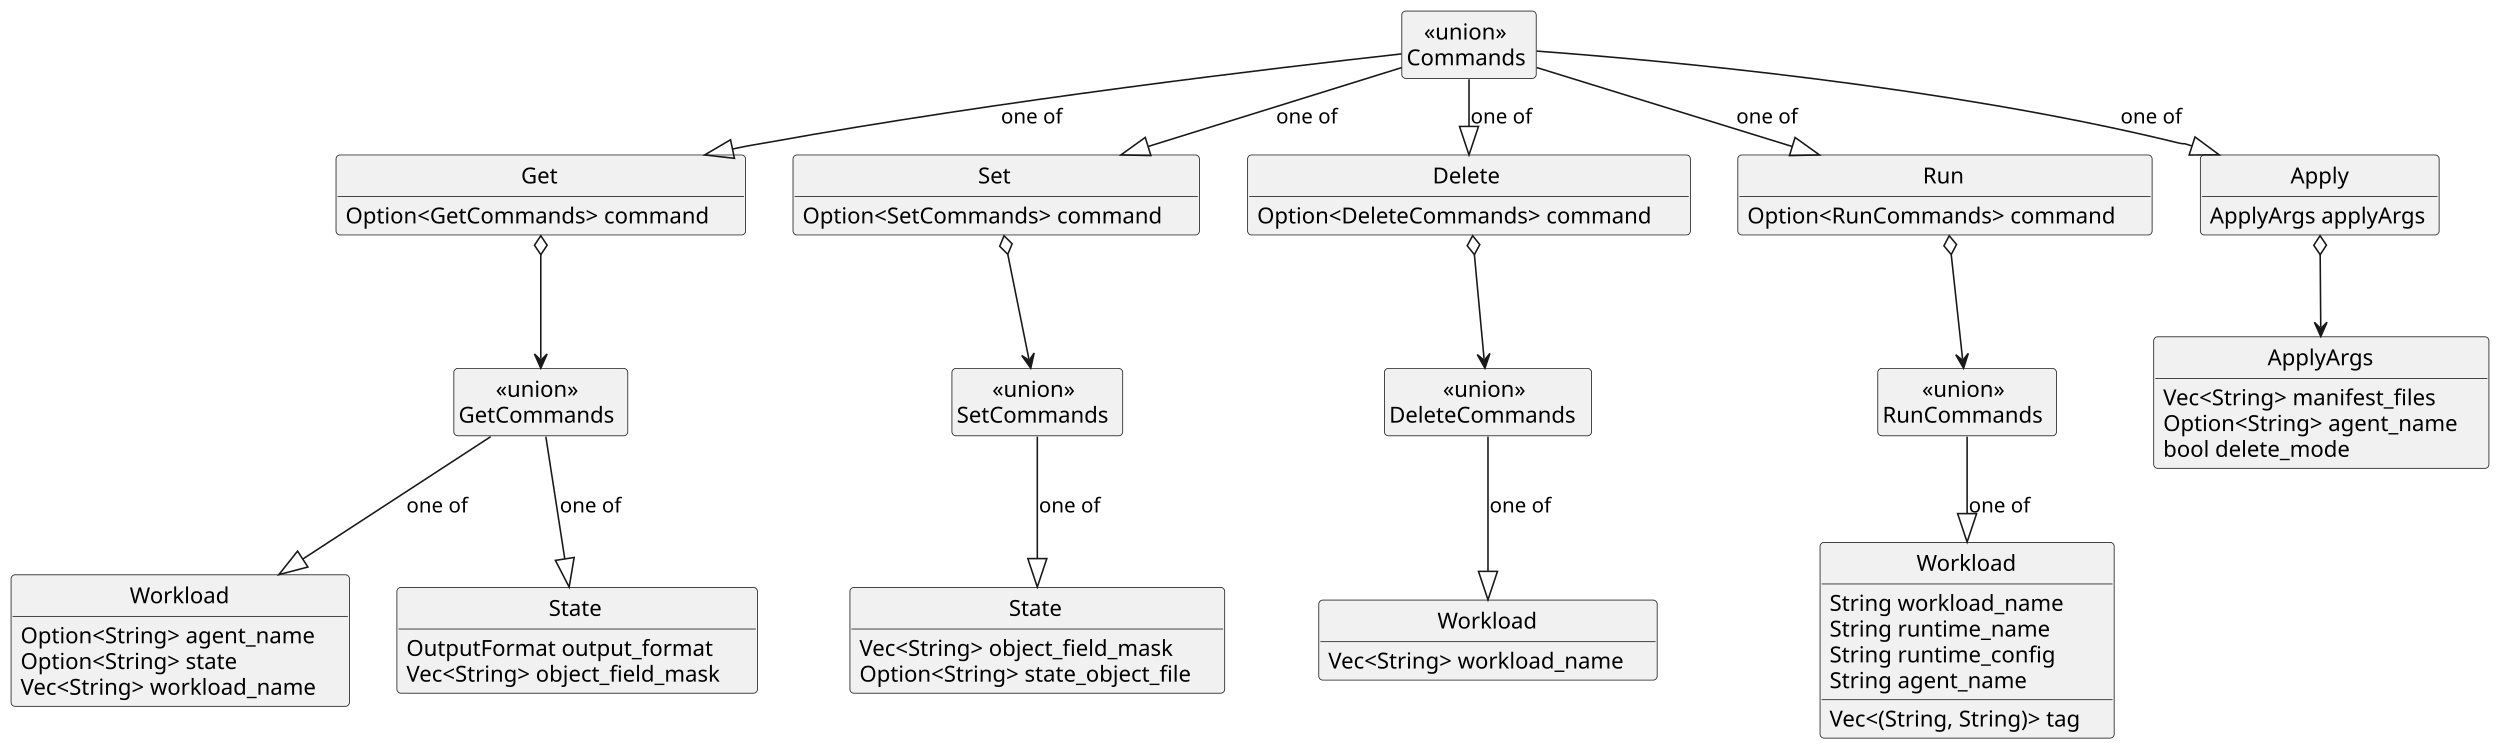
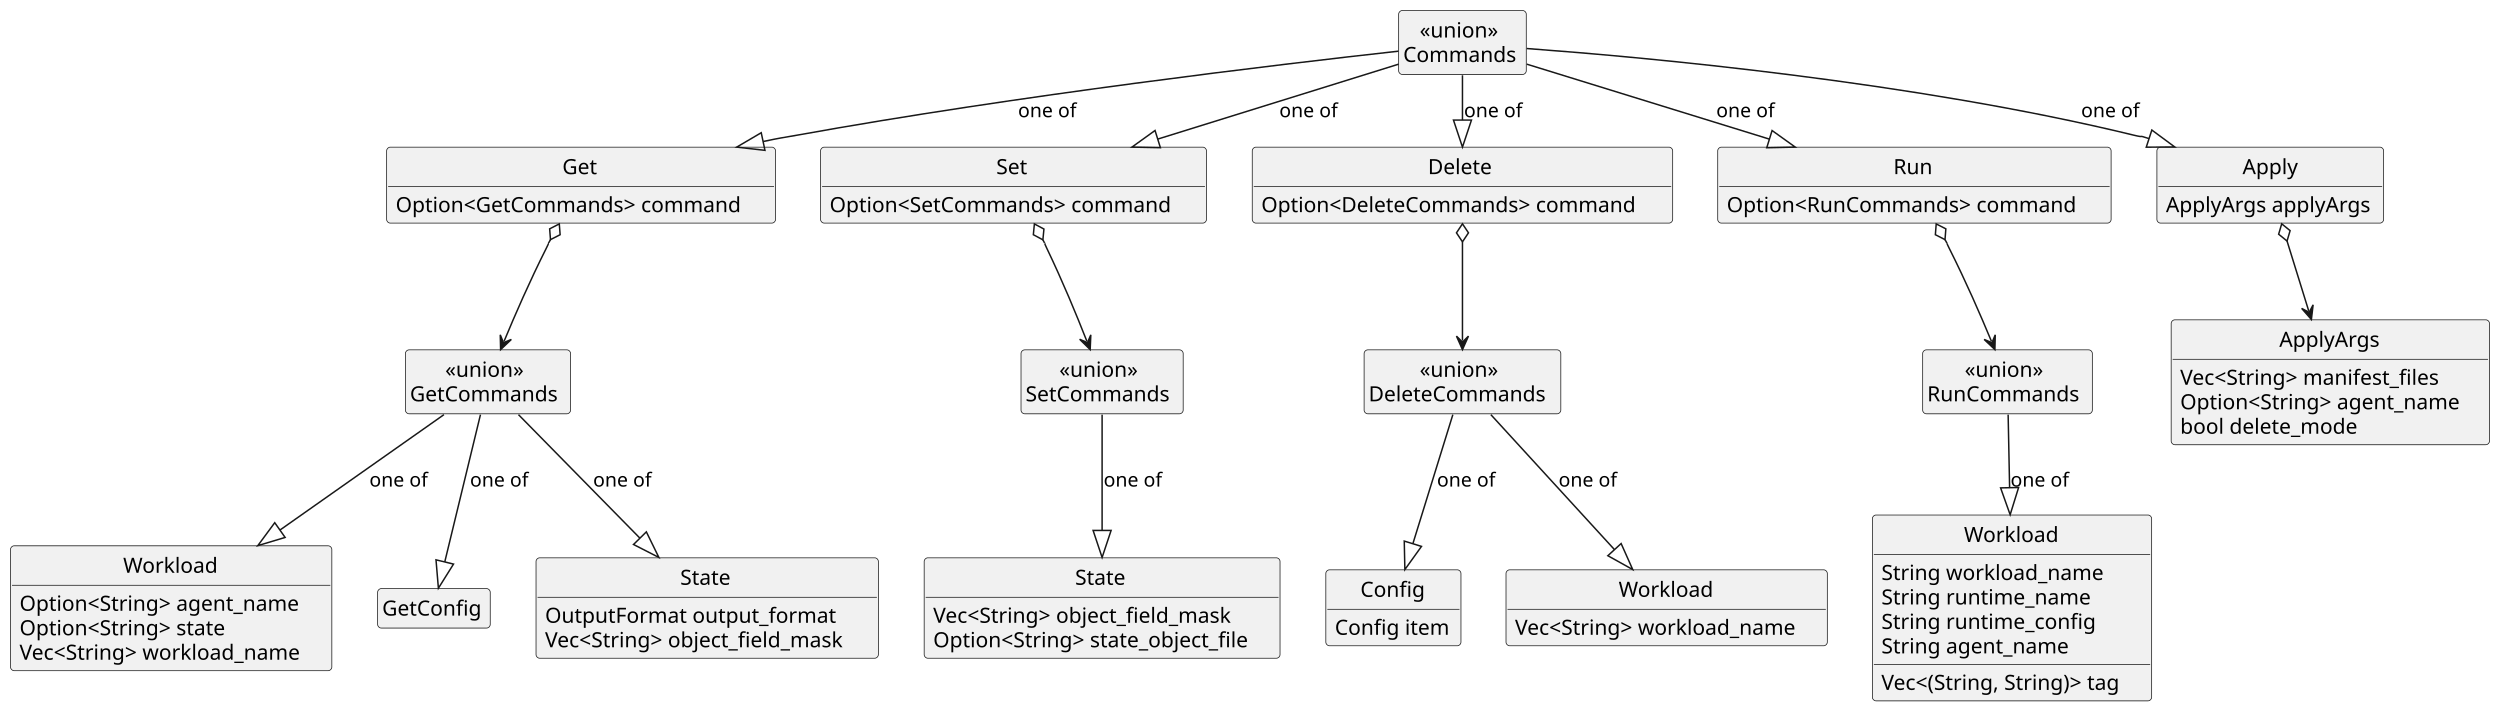
- <svg xmlns="http://www.w3.org/2000/svg" contentStyleType="text/css" height="473px" preserveAspectRatio="none" style="width:1581px;height:473px;background:#FFFFFF;" version="1.1" viewBox="0 0 1581 473" width="1581px" zoomAndPan="magnify">
+ <svg xmlns="http://www.w3.org/2000/svg" contentStyleType="text/css" height="473px" preserveAspectRatio="none" style="width:1665px;height:473px;background:#FFFFFF;" version="1.1" viewBox="0 0 1665 473" width="1665px" zoomAndPan="magnify">
  <defs />
  <g>
    <g id="elem_Commands">
-       <rect codeLine="3" fill="#F1F1F1" height="42.594" id="Commands" rx="2.5" ry="2.5" style="stroke:#181818;stroke-width:0.5;" width="85" x="886.5" y="7" />
-       <text fill="#000000" font-family="sans-serif" font-size="14" lengthAdjust="spacing" textLength="57" x="900.5" y="24.995">«union»</text>
-       <text fill="#000000" font-family="sans-serif" font-size="14" lengthAdjust="spacing" textLength="79" x="889.5" y="41.292">Commands</text>
+       <rect codeLine="3" fill="#F1F1F1" height="42.594" id="Commands" rx="2.5" ry="2.5" style="stroke:#181818;stroke-width:0.5;" width="85" x="931.5" y="7" />
+       <text fill="#000000" font-family="sans-serif" font-size="14" lengthAdjust="spacing" textLength="57" x="945.5" y="24.995">«union»</text>
+       <text fill="#000000" font-family="sans-serif" font-size="14" lengthAdjust="spacing" textLength="79" x="934.5" y="41.292">Commands</text>
    </g>
    <g id="elem_Get">
-       <rect codeLine="6" fill="#F1F1F1" height="50.594" id="Get" rx="2.5" ry="2.5" style="stroke:#181818;stroke-width:0.5;" width="259" x="212.5" y="98" />
-       <text fill="#000000" font-family="sans-serif" font-size="14" lengthAdjust="spacing" textLength="25" x="329.5" y="115.995">Get</text>
-       <line style="stroke:#181818;stroke-width:0.5;" x1="213.5" x2="470.5" y1="124.297" y2="124.297" />
-       <text fill="#000000" font-family="sans-serif" font-size="14" lengthAdjust="spacing" textLength="247" x="218.5" y="141.292">Option&lt;GetCommands&gt; command</text>
+       <rect codeLine="6" fill="#F1F1F1" height="50.594" id="Get" rx="2.5" ry="2.5" style="stroke:#181818;stroke-width:0.5;" width="259" x="257.5" y="98" />
+       <text fill="#000000" font-family="sans-serif" font-size="14" lengthAdjust="spacing" textLength="25" x="374.5" y="115.995">Get</text>
+       <line style="stroke:#181818;stroke-width:0.5;" x1="258.5" x2="515.5" y1="124.297" y2="124.297" />
+       <text fill="#000000" font-family="sans-serif" font-size="14" lengthAdjust="spacing" textLength="247" x="263.5" y="141.292">Option&lt;GetCommands&gt; command</text>
    </g>
    <g id="elem_Set">
-       <rect codeLine="7" fill="#F1F1F1" height="50.594" id="Set" rx="2.5" ry="2.5" style="stroke:#181818;stroke-width:0.5;" width="257" x="501.5" y="98" />
-       <text fill="#000000" font-family="sans-serif" font-size="14" lengthAdjust="spacing" textLength="23" x="618.5" y="115.995">Set</text>
-       <line style="stroke:#181818;stroke-width:0.5;" x1="502.5" x2="757.5" y1="124.297" y2="124.297" />
-       <text fill="#000000" font-family="sans-serif" font-size="14" lengthAdjust="spacing" textLength="245" x="507.5" y="141.292">Option&lt;SetCommands&gt; command</text>
+       <rect codeLine="7" fill="#F1F1F1" height="50.594" id="Set" rx="2.5" ry="2.5" style="stroke:#181818;stroke-width:0.5;" width="257" x="546.5" y="98" />
+       <text fill="#000000" font-family="sans-serif" font-size="14" lengthAdjust="spacing" textLength="23" x="663.5" y="115.995">Set</text>
+       <line style="stroke:#181818;stroke-width:0.5;" x1="547.5" x2="802.5" y1="124.297" y2="124.297" />
+       <text fill="#000000" font-family="sans-serif" font-size="14" lengthAdjust="spacing" textLength="245" x="552.5" y="141.292">Option&lt;SetCommands&gt; command</text>
    </g>
    <g id="elem_Delete">
-       <rect codeLine="8" fill="#F1F1F1" height="50.594" id="Delete" rx="2.5" ry="2.5" style="stroke:#181818;stroke-width:0.5;" width="280" x="789" y="98" />
-       <text fill="#000000" font-family="sans-serif" font-size="14" lengthAdjust="spacing" textLength="46" x="906" y="115.995">Delete</text>
-       <line style="stroke:#181818;stroke-width:0.5;" x1="790" x2="1068" y1="124.297" y2="124.297" />
-       <text fill="#000000" font-family="sans-serif" font-size="14" lengthAdjust="spacing" textLength="268" x="795" y="141.292">Option&lt;DeleteCommands&gt; command</text>
+       <rect codeLine="8" fill="#F1F1F1" height="50.594" id="Delete" rx="2.5" ry="2.5" style="stroke:#181818;stroke-width:0.5;" width="280" x="834" y="98" />
+       <text fill="#000000" font-family="sans-serif" font-size="14" lengthAdjust="spacing" textLength="46" x="951" y="115.995">Delete</text>
+       <line style="stroke:#181818;stroke-width:0.5;" x1="835" x2="1113" y1="124.297" y2="124.297" />
+       <text fill="#000000" font-family="sans-serif" font-size="14" lengthAdjust="spacing" textLength="268" x="840" y="141.292">Option&lt;DeleteCommands&gt; command</text>
    </g>
    <g id="elem_Run">
-       <rect codeLine="9" fill="#F1F1F1" height="50.594" id="Run" rx="2.5" ry="2.5" style="stroke:#181818;stroke-width:0.5;" width="262" x="1099" y="98" />
-       <text fill="#000000" font-family="sans-serif" font-size="14" lengthAdjust="spacing" textLength="28" x="1216" y="115.995">Run</text>
-       <line style="stroke:#181818;stroke-width:0.5;" x1="1100" x2="1360" y1="124.297" y2="124.297" />
-       <text fill="#000000" font-family="sans-serif" font-size="14" lengthAdjust="spacing" textLength="250" x="1105" y="141.292">Option&lt;RunCommands&gt; command</text>
+       <rect codeLine="9" fill="#F1F1F1" height="50.594" id="Run" rx="2.5" ry="2.5" style="stroke:#181818;stroke-width:0.5;" width="262" x="1144" y="98" />
+       <text fill="#000000" font-family="sans-serif" font-size="14" lengthAdjust="spacing" textLength="28" x="1261" y="115.995">Run</text>
+       <line style="stroke:#181818;stroke-width:0.5;" x1="1145" x2="1405" y1="124.297" y2="124.297" />
+       <text fill="#000000" font-family="sans-serif" font-size="14" lengthAdjust="spacing" textLength="250" x="1150" y="141.292">Option&lt;RunCommands&gt; command</text>
    </g>
    <g id="elem_Apply">
-       <rect codeLine="10" fill="#F1F1F1" height="50.594" id="Apply" rx="2.5" ry="2.5" style="stroke:#181818;stroke-width:0.5;" width="151" x="1391.5" y="98" />
-       <text fill="#000000" font-family="sans-serif" font-size="14" lengthAdjust="spacing" textLength="37" x="1448.5" y="115.995">Apply</text>
-       <line style="stroke:#181818;stroke-width:0.5;" x1="1392.5" x2="1541.5" y1="124.297" y2="124.297" />
-       <text fill="#000000" font-family="sans-serif" font-size="14" lengthAdjust="spacing" textLength="139" x="1397.5" y="141.292">ApplyArgs applyArgs</text>
+       <rect codeLine="10" fill="#F1F1F1" height="50.594" id="Apply" rx="2.5" ry="2.5" style="stroke:#181818;stroke-width:0.5;" width="151" x="1436.5" y="98" />
+       <text fill="#000000" font-family="sans-serif" font-size="14" lengthAdjust="spacing" textLength="37" x="1493.5" y="115.995">Apply</text>
+       <line style="stroke:#181818;stroke-width:0.5;" x1="1437.5" x2="1586.5" y1="124.297" y2="124.297" />
+       <text fill="#000000" font-family="sans-serif" font-size="14" lengthAdjust="spacing" textLength="139" x="1442.5" y="141.292">ApplyArgs applyArgs</text>
    </g>
    <g id="elem_GetState">
-       <rect codeLine="29" fill="#F1F1F1" height="66.891" id="GetState" rx="2.5" ry="2.5" style="stroke:#181818;stroke-width:0.5;" width="228" x="251" y="371.5" />
-       <text fill="#000000" font-family="sans-serif" font-size="14" lengthAdjust="spacing" textLength="36" x="347" y="389.495">State</text>
-       <line style="stroke:#181818;stroke-width:0.5;" x1="252" x2="478" y1="397.797" y2="397.797" />
-       <text fill="#000000" font-family="sans-serif" font-size="14" lengthAdjust="spacing" textLength="197" x="257" y="414.792">OutputFormat output_format</text>
-       <text fill="#000000" font-family="sans-serif" font-size="14" lengthAdjust="spacing" textLength="216" x="257" y="431.089">Vec&lt;String&gt; object_field_mask</text>
+       <rect codeLine="29" fill="#F1F1F1" height="66.891" id="GetState" rx="2.5" ry="2.5" style="stroke:#181818;stroke-width:0.5;" width="228" x="357" y="371.5" />
+       <text fill="#000000" font-family="sans-serif" font-size="14" lengthAdjust="spacing" textLength="36" x="453" y="389.495">State</text>
+       <line style="stroke:#181818;stroke-width:0.5;" x1="358" x2="584" y1="397.797" y2="397.797" />
+       <text fill="#000000" font-family="sans-serif" font-size="14" lengthAdjust="spacing" textLength="197" x="363" y="414.792">OutputFormat output_format</text>
+       <text fill="#000000" font-family="sans-serif" font-size="14" lengthAdjust="spacing" textLength="216" x="363" y="431.089">Vec&lt;String&gt; object_field_mask</text>
    </g>
    <g id="elem_GetWorkload">
      <rect codeLine="30" fill="#F1F1F1" height="83.188" id="GetWorkload" rx="2.5" ry="2.5" style="stroke:#181818;stroke-width:0.5;" width="214" x="7" y="363.5" />
      <text fill="#000000" font-family="sans-serif" font-size="14" lengthAdjust="spacing" textLength="64" x="82" y="381.495">Workload</text>
      <line style="stroke:#181818;stroke-width:0.5;" x1="8" x2="220" y1="389.797" y2="389.797" />
      <text fill="#000000" font-family="sans-serif" font-size="14" lengthAdjust="spacing" textLength="200" x="13" y="406.792">Option&lt;String&gt; agent_name</text>
      <text fill="#000000" font-family="sans-serif" font-size="14" lengthAdjust="spacing" textLength="149" x="13" y="423.089">Option&lt;String&gt; state</text>
      <text fill="#000000" font-family="sans-serif" font-size="14" lengthAdjust="spacing" textLength="202" x="13" y="439.386">Vec&lt;String&gt; workload_name</text>
    </g>
    <g id="elem_GetCommands">
-       <rect codeLine="33" fill="#F1F1F1" height="42.594" id="GetCommands" rx="2.5" ry="2.5" style="stroke:#181818;stroke-width:0.5;" width="110" x="287" y="233" />
-       <text fill="#000000" font-family="sans-serif" font-size="14" lengthAdjust="spacing" textLength="57" x="313.5" y="250.995">«union»</text>
-       <text fill="#000000" font-family="sans-serif" font-size="14" lengthAdjust="spacing" textLength="104" x="290" y="267.292">GetCommands</text>
+       <rect codeLine="33" fill="#F1F1F1" height="42.594" id="GetCommands" rx="2.5" ry="2.5" style="stroke:#181818;stroke-width:0.5;" width="110" x="270" y="233" />
+       <text fill="#000000" font-family="sans-serif" font-size="14" lengthAdjust="spacing" textLength="57" x="296.5" y="250.995">«union»</text>
+       <text fill="#000000" font-family="sans-serif" font-size="14" lengthAdjust="spacing" textLength="104" x="273" y="267.292">GetCommands</text>
+     </g>
+     <g id="elem_GetConfig">
+       <rect fill="#F1F1F1" height="26.297" id="GetConfig" rx="2.5" ry="2.5" style="stroke:#181818;stroke-width:0.5;" width="75" x="251.5" y="392" />
+       <text fill="#000000" font-family="sans-serif" font-size="14" lengthAdjust="spacing" textLength="69" x="254.5" y="409.995">GetConfig</text>
    </g>
    <g id="elem_SetState">
-       <rect codeLine="46" fill="#F1F1F1" height="66.891" id="SetState" rx="2.5" ry="2.5" style="stroke:#181818;stroke-width:0.5;" width="237" x="537.5" y="371.5" />
-       <text fill="#000000" font-family="sans-serif" font-size="14" lengthAdjust="spacing" textLength="36" x="638" y="389.495">State</text>
-       <line style="stroke:#181818;stroke-width:0.5;" x1="538.5" x2="773.5" y1="397.797" y2="397.797" />
-       <text fill="#000000" font-family="sans-serif" font-size="14" lengthAdjust="spacing" textLength="216" x="543.5" y="414.792">Vec&lt;String&gt; object_field_mask</text>
-       <text fill="#000000" font-family="sans-serif" font-size="14" lengthAdjust="spacing" textLength="225" x="543.5" y="431.089">Option&lt;String&gt; state_object_file</text>
+       <rect codeLine="47" fill="#F1F1F1" height="66.891" id="SetState" rx="2.5" ry="2.5" style="stroke:#181818;stroke-width:0.5;" width="237" x="615.5" y="371.5" />
+       <text fill="#000000" font-family="sans-serif" font-size="14" lengthAdjust="spacing" textLength="36" x="716" y="389.495">State</text>
+       <line style="stroke:#181818;stroke-width:0.5;" x1="616.5" x2="851.5" y1="397.797" y2="397.797" />
+       <text fill="#000000" font-family="sans-serif" font-size="14" lengthAdjust="spacing" textLength="216" x="621.5" y="414.792">Vec&lt;String&gt; object_field_mask</text>
+       <text fill="#000000" font-family="sans-serif" font-size="14" lengthAdjust="spacing" textLength="225" x="621.5" y="431.089">Option&lt;String&gt; state_object_file</text>
    </g>
    <g id="elem_SetCommands">
-       <rect codeLine="50" fill="#F1F1F1" height="42.594" id="SetCommands" rx="2.5" ry="2.5" style="stroke:#181818;stroke-width:0.5;" width="108" x="602" y="233" />
-       <text fill="#000000" font-family="sans-serif" font-size="14" lengthAdjust="spacing" textLength="57" x="627.5" y="250.995">«union»</text>
-       <text fill="#000000" font-family="sans-serif" font-size="14" lengthAdjust="spacing" textLength="102" x="605" y="267.292">SetCommands</text>
+       <rect codeLine="51" fill="#F1F1F1" height="42.594" id="SetCommands" rx="2.5" ry="2.5" style="stroke:#181818;stroke-width:0.5;" width="108" x="680" y="233" />
+       <text fill="#000000" font-family="sans-serif" font-size="14" lengthAdjust="spacing" textLength="57" x="705.5" y="250.995">«union»</text>
+       <text fill="#000000" font-family="sans-serif" font-size="14" lengthAdjust="spacing" textLength="102" x="683" y="267.292">SetCommands</text>
    </g>
    <g id="elem_DeleteWorkload">
-       <rect codeLine="54" fill="#F1F1F1" height="50.594" id="DeleteWorkload" rx="2.5" ry="2.5" style="stroke:#181818;stroke-width:0.5;" width="214" x="834" y="379.5" />
-       <text fill="#000000" font-family="sans-serif" font-size="14" lengthAdjust="spacing" textLength="64" x="909" y="397.495">Workload</text>
-       <line style="stroke:#181818;stroke-width:0.5;" x1="835" x2="1047" y1="405.797" y2="405.797" />
-       <text fill="#000000" font-family="sans-serif" font-size="14" lengthAdjust="spacing" textLength="202" x="840" y="422.792">Vec&lt;String&gt; workload_name</text>
+       <rect codeLine="55" fill="#F1F1F1" height="50.594" id="DeleteWorkload" rx="2.5" ry="2.5" style="stroke:#181818;stroke-width:0.5;" width="214" x="1003" y="379.5" />
+       <text fill="#000000" font-family="sans-serif" font-size="14" lengthAdjust="spacing" textLength="64" x="1078" y="397.495">Workload</text>
+       <line style="stroke:#181818;stroke-width:0.5;" x1="1004" x2="1216" y1="405.797" y2="405.797" />
+       <text fill="#000000" font-family="sans-serif" font-size="14" lengthAdjust="spacing" textLength="202" x="1009" y="422.792">Vec&lt;String&gt; workload_name</text>
+     </g>
+     <g id="elem_DeleteConfig">
+       <rect codeLine="58" fill="#F1F1F1" height="50.594" id="DeleteConfig" rx="2.5" ry="2.5" style="stroke:#181818;stroke-width:0.5;" width="90" x="883" y="379.5" />
+       <text fill="#000000" font-family="sans-serif" font-size="14" lengthAdjust="spacing" textLength="44" x="906" y="397.495">Config</text>
+       <line style="stroke:#181818;stroke-width:0.5;" x1="884" x2="972" y1="405.797" y2="405.797" />
+       <text fill="#000000" font-family="sans-serif" font-size="14" lengthAdjust="spacing" textLength="78" x="889" y="422.792">Config item</text>
    </g>
    <g id="elem_DeleteCommands">
-       <rect codeLine="57" fill="#F1F1F1" height="42.594" id="DeleteCommands" rx="2.5" ry="2.5" style="stroke:#181818;stroke-width:0.5;" width="131" x="875.5" y="233" />
-       <text fill="#000000" font-family="sans-serif" font-size="14" lengthAdjust="spacing" textLength="57" x="912.5" y="250.995">«union»</text>
-       <text fill="#000000" font-family="sans-serif" font-size="14" lengthAdjust="spacing" textLength="125" x="878.5" y="267.292">DeleteCommands</text>
+       <rect codeLine="61" fill="#F1F1F1" height="42.594" id="DeleteCommands" rx="2.5" ry="2.5" style="stroke:#181818;stroke-width:0.5;" width="131" x="908.5" y="233" />
+       <text fill="#000000" font-family="sans-serif" font-size="14" lengthAdjust="spacing" textLength="57" x="945.5" y="250.995">«union»</text>
+       <text fill="#000000" font-family="sans-serif" font-size="14" lengthAdjust="spacing" textLength="125" x="911.5" y="267.292">DeleteCommands</text>
    </g>
    <g id="elem_RunWorkload">
-       <rect codeLine="61" fill="#F1F1F1" height="123.781" id="RunWorkload" rx="2.5" ry="2.5" style="stroke:#181818;stroke-width:0.5;" width="186" x="1151" y="343" />
-       <text fill="#000000" font-family="sans-serif" font-size="14" lengthAdjust="spacing" textLength="64" x="1212" y="360.995">Workload</text>
-       <line style="stroke:#181818;stroke-width:0.5;" x1="1152" x2="1336" y1="369.297" y2="369.297" />
-       <text fill="#000000" font-family="sans-serif" font-size="14" lengthAdjust="spacing" textLength="152" x="1157" y="386.292">String workload_name</text>
-       <text fill="#000000" font-family="sans-serif" font-size="14" lengthAdjust="spacing" textLength="143" x="1157" y="402.589">String runtime_name</text>
-       <text fill="#000000" font-family="sans-serif" font-size="14" lengthAdjust="spacing" textLength="146" x="1157" y="418.886">String runtime_config</text>
-       <text fill="#000000" font-family="sans-serif" font-size="14" lengthAdjust="spacing" textLength="130" x="1157" y="435.183">String agent_name</text>
-       <line style="stroke:#181818;stroke-width:0.5;" x1="1152" x2="1336" y1="442.484" y2="442.484" />
-       <text fill="#000000" font-family="sans-serif" font-size="14" lengthAdjust="spacing" textLength="174" x="1157" y="459.479">Vec&lt;(String, String)&gt; tag</text>
+       <rect codeLine="66" fill="#F1F1F1" height="123.781" id="RunWorkload" rx="2.5" ry="2.5" style="stroke:#181818;stroke-width:0.5;" width="186" x="1247" y="343" />
+       <text fill="#000000" font-family="sans-serif" font-size="14" lengthAdjust="spacing" textLength="64" x="1308" y="360.995">Workload</text>
+       <line style="stroke:#181818;stroke-width:0.5;" x1="1248" x2="1432" y1="369.297" y2="369.297" />
+       <text fill="#000000" font-family="sans-serif" font-size="14" lengthAdjust="spacing" textLength="152" x="1253" y="386.292">String workload_name</text>
+       <text fill="#000000" font-family="sans-serif" font-size="14" lengthAdjust="spacing" textLength="143" x="1253" y="402.589">String runtime_name</text>
+       <text fill="#000000" font-family="sans-serif" font-size="14" lengthAdjust="spacing" textLength="146" x="1253" y="418.886">String runtime_config</text>
+       <text fill="#000000" font-family="sans-serif" font-size="14" lengthAdjust="spacing" textLength="130" x="1253" y="435.183">String agent_name</text>
+       <line style="stroke:#181818;stroke-width:0.5;" x1="1248" x2="1432" y1="442.484" y2="442.484" />
+       <text fill="#000000" font-family="sans-serif" font-size="14" lengthAdjust="spacing" textLength="174" x="1253" y="459.479">Vec&lt;(String, String)&gt; tag</text>
    </g>
    <g id="elem_RunCommands">
-       <rect codeLine="68" fill="#F1F1F1" height="42.594" id="RunCommands" rx="2.5" ry="2.5" style="stroke:#181818;stroke-width:0.5;" width="113" x="1187.5" y="233" />
-       <text fill="#000000" font-family="sans-serif" font-size="14" lengthAdjust="spacing" textLength="57" x="1215.5" y="250.995">«union»</text>
-       <text fill="#000000" font-family="sans-serif" font-size="14" lengthAdjust="spacing" textLength="107" x="1190.5" y="267.292">RunCommands</text>
+       <rect codeLine="73" fill="#F1F1F1" height="42.594" id="RunCommands" rx="2.5" ry="2.5" style="stroke:#181818;stroke-width:0.5;" width="113" x="1280.5" y="233" />
+       <text fill="#000000" font-family="sans-serif" font-size="14" lengthAdjust="spacing" textLength="57" x="1308.5" y="250.995">«union»</text>
+       <text fill="#000000" font-family="sans-serif" font-size="14" lengthAdjust="spacing" textLength="107" x="1283.5" y="267.292">RunCommands</text>
    </g>
    <g id="elem_ApplyArgs">
-       <rect codeLine="72" fill="#F1F1F1" height="83.188" id="ApplyArgs" rx="2.5" ry="2.5" style="stroke:#181818;stroke-width:0.5;" width="212" x="1362" y="213" />
-       <text fill="#000000" font-family="sans-serif" font-size="14" lengthAdjust="spacing" textLength="68" x="1434" y="230.995">ApplyArgs</text>
-       <line style="stroke:#181818;stroke-width:0.5;" x1="1363" x2="1573" y1="239.297" y2="239.297" />
-       <text fill="#000000" font-family="sans-serif" font-size="14" lengthAdjust="spacing" textLength="187" x="1368" y="256.292">Vec&lt;String&gt; manifest_files</text>
-       <text fill="#000000" font-family="sans-serif" font-size="14" lengthAdjust="spacing" textLength="200" x="1368" y="272.589">Option&lt;String&gt; agent_name</text>
-       <text fill="#000000" font-family="sans-serif" font-size="14" lengthAdjust="spacing" textLength="125" x="1368" y="288.886">bool delete_mode</text>
+       <rect codeLine="77" fill="#F1F1F1" height="83.188" id="ApplyArgs" rx="2.5" ry="2.5" style="stroke:#181818;stroke-width:0.5;" width="212" x="1446" y="213" />
+       <text fill="#000000" font-family="sans-serif" font-size="14" lengthAdjust="spacing" textLength="68" x="1518" y="230.995">ApplyArgs</text>
+       <line style="stroke:#181818;stroke-width:0.5;" x1="1447" x2="1657" y1="239.297" y2="239.297" />
+       <text fill="#000000" font-family="sans-serif" font-size="14" lengthAdjust="spacing" textLength="187" x="1452" y="256.292">Vec&lt;String&gt; manifest_files</text>
+       <text fill="#000000" font-family="sans-serif" font-size="14" lengthAdjust="spacing" textLength="200" x="1452" y="272.589">Option&lt;String&gt; agent_name</text>
+       <text fill="#000000" font-family="sans-serif" font-size="14" lengthAdjust="spacing" textLength="125" x="1452" y="288.886">bool delete_mode</text>
    </g>
    <g id="link_Commands_Get">
-       <path codeLine="13" d="M886.35,34.08 C807.14,42.87 632.09,63.59 486,90 C472.89,92.37 476.769,91.39 463.219,94.26 " fill="none" id="Commands-to-Get" style="stroke:#181818;stroke-width:1.0;" />
-       <polygon fill="none" points="445.61,97.99,464.463,100.13,461.976,88.39,445.61,97.99" style="stroke:#181818;stroke-width:1.0;" />
-       <text fill="#000000" font-family="sans-serif" font-size="13" lengthAdjust="spacing" textLength="40" x="633" y="78.067">one of</text>
+       <path codeLine="13" d="M931.35,34.08 C852.14,42.87 677.09,63.59 531,90 C517.89,92.37 521.769,91.39 508.219,94.26 " fill="none" id="Commands-to-Get" style="stroke:#181818;stroke-width:1.0;" />
+       <polygon fill="none" points="490.61,97.99,509.463,100.13,506.976,88.39,490.61,97.99" style="stroke:#181818;stroke-width:1.0;" />
+       <text fill="#000000" font-family="sans-serif" font-size="13" lengthAdjust="spacing" textLength="40" x="678" y="78.067">one of</text>
    </g>
    <g id="link_Commands_Set">
-       <path codeLine="14" d="M886.48,42.73 C840.37,57.07 782.927,74.933 726.037,92.633 " fill="none" id="Commands-to-Set" style="stroke:#181818;stroke-width:1.0;" />
-       <polygon fill="none" points="708.85,97.98,727.82,98.362,724.255,86.903,708.85,97.98" style="stroke:#181818;stroke-width:1.0;" />
-       <text fill="#000000" font-family="sans-serif" font-size="13" lengthAdjust="spacing" textLength="40" x="807" y="78.067">one of</text>
+       <path codeLine="14" d="M931.48,42.73 C885.37,57.07 827.927,74.933 771.037,92.633 " fill="none" id="Commands-to-Set" style="stroke:#181818;stroke-width:1.0;" />
+       <polygon fill="none" points="753.85,97.98,772.82,98.362,769.255,86.903,753.85,97.98" style="stroke:#181818;stroke-width:1.0;" />
+       <text fill="#000000" font-family="sans-serif" font-size="13" lengthAdjust="spacing" textLength="40" x="852" y="78.067">one of</text>
    </g>
    <g id="link_Commands_Delete">
-       <path codeLine="15" d="M929,50.14 C929,64.27 929,65.06 929,79.96 " fill="none" id="Commands-to-Delete" style="stroke:#181818;stroke-width:1.0;" />
-       <polygon fill="none" points="929,97.96,935,79.96,923,79.96,929,97.96" style="stroke:#181818;stroke-width:1.0;" />
-       <text fill="#000000" font-family="sans-serif" font-size="13" lengthAdjust="spacing" textLength="40" x="930" y="78.067">one of</text>
+       <path codeLine="15" d="M974,50.14 C974,64.27 974,65.06 974,79.96 " fill="none" id="Commands-to-Delete" style="stroke:#181818;stroke-width:1.0;" />
+       <polygon fill="none" points="974,97.96,980,79.96,968,79.96,974,97.96" style="stroke:#181818;stroke-width:1.0;" />
+       <text fill="#000000" font-family="sans-serif" font-size="13" lengthAdjust="spacing" textLength="40" x="975" y="78.067">one of</text>
    </g>
    <g id="link_Commands_Run">
-       <path codeLine="16" d="M971.81,42.73 C1018.23,57.07 1076.152,74.966 1133.432,92.666 " fill="none" id="Commands-to-Run" style="stroke:#181818;stroke-width:1.0;" />
-       <polygon fill="none" points="1150.63,97.98,1135.204,86.933,1131.661,98.398,1150.63,97.98" style="stroke:#181818;stroke-width:1.0;" />
-       <text fill="#000000" font-family="sans-serif" font-size="13" lengthAdjust="spacing" textLength="40" x="1098" y="78.067">one of</text>
+       <path codeLine="16" d="M1016.81,42.73 C1063.23,57.07 1121.152,74.966 1178.432,92.666 " fill="none" id="Commands-to-Run" style="stroke:#181818;stroke-width:1.0;" />
+       <polygon fill="none" points="1195.63,97.98,1180.204,86.933,1176.661,98.398,1195.63,97.98" style="stroke:#181818;stroke-width:1.0;" />
+       <text fill="#000000" font-family="sans-serif" font-size="13" lengthAdjust="spacing" textLength="40" x="1143" y="78.067">one of</text>
    </g>
    <g id="link_Commands_Apply">
-       <path codeLine="17" d="M971.76,32.31 C1051.98,38.23 1230.1,54.48 1376,90 C1384.96,92.18 1377.163,89.362 1386.263,92.322 " fill="none" id="Commands-to-Apply" style="stroke:#181818;stroke-width:1.0;" />
-       <polygon fill="none" points="1403.38,97.89,1388.119,86.617,1384.407,98.028,1403.38,97.89" style="stroke:#181818;stroke-width:1.0;" />
-       <text fill="#000000" font-family="sans-serif" font-size="13" lengthAdjust="spacing" textLength="40" x="1341" y="78.067">one of</text>
+       <path codeLine="17" d="M1016.76,32.31 C1096.98,38.23 1275.1,54.48 1421,90 C1429.96,92.18 1422.163,89.362 1431.263,92.322 " fill="none" id="Commands-to-Apply" style="stroke:#181818;stroke-width:1.0;" />
+       <polygon fill="none" points="1448.38,97.89,1433.119,86.617,1429.407,98.028,1448.38,97.89" style="stroke:#181818;stroke-width:1.0;" />
+       <text fill="#000000" font-family="sans-serif" font-size="13" lengthAdjust="spacing" textLength="40" x="1386" y="78.067">one of</text>
    </g>
    <g id="link_GetCommands_GetState">
-       <path codeLine="34" d="M345.2,276.15 C349.01,300.77 352.672,324.453 357.172,353.473 " fill="none" id="GetCommands-to-GetState" style="stroke:#181818;stroke-width:1.0;" />
-       <polygon fill="none" points="359.93,371.26,363.101,352.553,351.243,354.392,359.93,371.26" style="stroke:#181818;stroke-width:1.0;" />
-       <text fill="#000000" font-family="sans-serif" font-size="13" lengthAdjust="spacing" textLength="40" x="354" y="324.067">one of</text>
+       <path codeLine="34" d="M345.3,276.15 C369.51,300.77 397.661,329.404 426.191,358.424 " fill="none" id="GetCommands-to-GetState" style="stroke:#181818;stroke-width:1.0;" />
+       <polygon fill="none" points="438.81,371.26,430.469,354.218,421.912,362.63,438.81,371.26" style="stroke:#181818;stroke-width:1.0;" />
+       <text fill="#000000" font-family="sans-serif" font-size="13" lengthAdjust="spacing" textLength="40" x="395" y="324.067">one of</text>
    </g>
    <g id="link_GetCommands_GetWorkload">
-       <path codeLine="35" d="M310.3,276.15 C275.79,298.62 234.833,325.296 191.443,353.556 " fill="none" id="GetCommands-to-GetWorkload" style="stroke:#181818;stroke-width:1.0;" />
-       <polygon fill="none" points="176.36,363.38,194.718,358.584,188.168,348.529,176.36,363.38" style="stroke:#181818;stroke-width:1.0;" />
-       <text fill="#000000" font-family="sans-serif" font-size="13" lengthAdjust="spacing" textLength="40" x="257" y="324.067">one of</text>
+       <path codeLine="35" d="M295.66,276.15 C263.73,298.62 226.579,324.76 186.429,353.02 " fill="none" id="GetCommands-to-GetWorkload" style="stroke:#181818;stroke-width:1.0;" />
+       <polygon fill="none" points="171.71,363.38,189.883,357.926,182.976,348.113,171.71,363.38" style="stroke:#181818;stroke-width:1.0;" />
+       <text fill="#000000" font-family="sans-serif" font-size="13" lengthAdjust="spacing" textLength="40" x="246" y="324.067">one of</text>
+     </g>
+     <g id="link_GetCommands_GetConfig">
+       <path codeLine="36" d="M319.99,276.15 C312.38,307.55 302.368,348.836 296.208,374.266 " fill="none" id="GetCommands-to-GetConfig" style="stroke:#181818;stroke-width:1.0;" />
+       <polygon fill="none" points="291.97,391.76,302.039,375.678,290.376,372.853,291.97,391.76" style="stroke:#181818;stroke-width:1.0;" />
+       <text fill="#000000" font-family="sans-serif" font-size="13" lengthAdjust="spacing" textLength="40" x="313" y="324.067">one of</text>
    </g>
    <g id="link_GetCommands_Get">
-       <path codeLine="44" d="M342,226.85 C342,204.04 342,185.34 342,161.07 " fill="none" id="GetCommands-Get" style="stroke:#181818;stroke-width:1.0;" />
-       <polygon fill="#181818" points="342,232.85,346,223.85,342,227.85,338,223.85,342,232.85" style="stroke:#181818;stroke-width:1.0;" />
-       <polygon fill="none" points="342,149.07,338,155.07,342,161.07,346,155.07,342,149.07" style="stroke:#181818;stroke-width:1.0;" />
+       <path codeLine="45" d="M335.706,227.301 C343.246,209.191 352.54,187.8 364,165 C366.61,159.8 363.711,164.787 366.621,159.597 " fill="none" id="GetCommands-Get" style="stroke:#181818;stroke-width:1.0;" />
+       <polygon fill="#181818" points="333.4,232.84,340.552,226.069,335.322,228.224,333.166,222.994,333.4,232.84" style="stroke:#181818;stroke-width:1.0;" />
+       <polygon fill="none" points="372.49,149.13,366.067,152.407,366.621,159.597,373.045,156.32,372.49,149.13" style="stroke:#181818;stroke-width:1.0;" />
    </g>
    <g id="link_SetCommands_SetState">
-       <path codeLine="51" d="M656,276.15 C656,300.77 656,324.24 656,353.26 " fill="none" id="SetCommands-to-SetState" style="stroke:#181818;stroke-width:1.0;" />
-       <polygon fill="none" points="656,371.26,662,353.26,650,353.26,656,371.26" style="stroke:#181818;stroke-width:1.0;" />
-       <text fill="#000000" font-family="sans-serif" font-size="13" lengthAdjust="spacing" textLength="40" x="657" y="324.067">one of</text>
+       <path codeLine="52" d="M734,276.15 C734,300.77 734,324.24 734,353.26 " fill="none" id="SetCommands-to-SetState" style="stroke:#181818;stroke-width:1.0;" />
+       <polygon fill="none" points="734,371.26,740,353.26,728,353.26,734,371.26" style="stroke:#181818;stroke-width:1.0;" />
+       <text fill="#000000" font-family="sans-serif" font-size="13" lengthAdjust="spacing" textLength="40" x="735" y="324.067">one of</text>
    </g>
    <g id="link_SetCommands_Set">
-       <path codeLine="52" d="M650.654,226.968 C646.054,204.158 642.21,185.104 637.32,160.834 " fill="none" id="SetCommands-Set" style="stroke:#181818;stroke-width:1.0;" />
-       <polygon fill="#181818" points="651.84,232.85,653.982,223.237,650.852,227.949,646.14,224.818,651.84,232.85" style="stroke:#181818;stroke-width:1.0;" />
-       <polygon fill="none" points="634.95,149.07,632.214,155.742,637.32,160.834,640.056,154.162,634.95,149.07" style="stroke:#181818;stroke-width:1.0;" />
+       <path codeLine="53" d="M723.861,227.268 C716.731,209.167 707.94,187.83 697,165 C694.51,159.8 697.346,164.908 694.566,159.718 " fill="none" id="SetCommands-Set" style="stroke:#181818;stroke-width:1.0;" />
+       <polygon fill="#181818" points="726.06,232.85,726.483,223.01,724.227,228.198,719.04,225.942,726.06,232.85" style="stroke:#181818;stroke-width:1.0;" />
+       <polygon fill="none" points="688.9,149.14,688.207,156.318,694.566,159.718,695.259,152.54,688.9,149.14" style="stroke:#181818;stroke-width:1.0;" />
    </g>
    <g id="link_DeleteCommands_DeleteWorkload">
-       <path codeLine="58" d="M941,276.15 C941,303.16 941,332.45 941,361.33 " fill="none" id="DeleteCommands-to-DeleteWorkload" style="stroke:#181818;stroke-width:1.0;" />
-       <polygon fill="none" points="941,379.33,947,361.33,935,361.33,941,379.33" style="stroke:#181818;stroke-width:1.0;" />
-       <text fill="#000000" font-family="sans-serif" font-size="13" lengthAdjust="spacing" textLength="40" x="942" y="324.067">one of</text>
+       <path codeLine="62" d="M992.91,276.15 C1017.65,303.16 1048.805,337.174 1075.245,366.054 " fill="none" id="DeleteCommands-to-DeleteWorkload" style="stroke:#181818;stroke-width:1.0;" />
+       <polygon fill="none" points="1087.4,379.33,1079.671,362.002,1070.82,370.105,1087.4,379.33" style="stroke:#181818;stroke-width:1.0;" />
+       <text fill="#000000" font-family="sans-serif" font-size="13" lengthAdjust="spacing" textLength="40" x="1038" y="324.067">one of</text>
+     </g>
+     <g id="link_DeleteCommands_DeleteConfig">
+       <path codeLine="63" d="M967.6,276.15 C959.24,303.16 949.918,333.257 940.968,362.137 " fill="none" id="DeleteCommands-to-DeleteConfig" style="stroke:#181818;stroke-width:1.0;" />
+       <polygon fill="none" points="935.64,379.33,946.699,363.913,935.237,360.361,935.64,379.33" style="stroke:#181818;stroke-width:1.0;" />
+       <text fill="#000000" font-family="sans-serif" font-size="13" lengthAdjust="spacing" textLength="40" x="957" y="324.067">one of</text>
    </g>
    <g id="link_DeleteCommands_Delete">
-       <path codeLine="59" d="M938.525,226.876 C936.405,204.066 934.648,185.289 932.398,161.019 " fill="none" id="DeleteCommands-Delete" style="stroke:#181818;stroke-width:1.0;" />
-       <polygon fill="#181818" points="939.08,232.85,942.23,223.518,938.617,227.871,934.264,224.259,939.08,232.85" style="stroke:#181818;stroke-width:1.0;" />
-       <polygon fill="none" points="931.29,149.07,927.861,155.414,932.398,161.019,935.827,154.675,931.29,149.07" style="stroke:#181818;stroke-width:1.0;" />
+       <path codeLine="64" d="M974,226.85 C974,204.04 974,185.34 974,161.07 " fill="none" id="DeleteCommands-Delete" style="stroke:#181818;stroke-width:1.0;" />
+       <polygon fill="#181818" points="974,232.85,978,223.85,974,227.85,970,223.85,974,232.85" style="stroke:#181818;stroke-width:1.0;" />
+       <polygon fill="none" points="974,149.07,970,155.07,974,161.07,978,155.07,974,149.07" style="stroke:#181818;stroke-width:1.0;" />
    </g>
    <g id="link_RunCommands_RunWorkload">
-       <path codeLine="69" d="M1244,276.15 C1244,293.44 1244,301.04 1244,324.8 " fill="none" id="RunCommands-to-RunWorkload" style="stroke:#181818;stroke-width:1.0;" />
-       <polygon fill="none" points="1244,342.8,1250,324.8,1238,324.8,1244,342.8" style="stroke:#181818;stroke-width:1.0;" />
-       <text fill="#000000" font-family="sans-serif" font-size="13" lengthAdjust="spacing" textLength="40" x="1245" y="324.067">one of</text>
+       <path codeLine="74" d="M1337.42,276.15 C1337.77,293.44 1337.916,301.044 1338.396,324.804 " fill="none" id="RunCommands-to-RunWorkload" style="stroke:#181818;stroke-width:1.0;" />
+       <polygon fill="none" points="1338.76,342.8,1344.395,324.683,1332.398,324.925,1338.76,342.8" style="stroke:#181818;stroke-width:1.0;" />
+       <text fill="#000000" font-family="sans-serif" font-size="13" lengthAdjust="spacing" textLength="40" x="1339" y="324.067">one of</text>
    </g>
    <g id="link_RunCommands_Run">
-       <path codeLine="70" d="M1241.111,226.885 C1238.631,204.075 1236.593,185.27 1233.963,161 " fill="none" id="RunCommands-Run" style="stroke:#181818;stroke-width:1.0;" />
-       <polygon fill="#181818" points="1241.76,232.85,1244.764,223.47,1241.22,227.879,1236.811,224.335,1241.76,232.85" style="stroke:#181818;stroke-width:1.0;" />
-       <polygon fill="none" points="1232.67,149.07,1229.34,155.466,1233.963,161,1237.293,154.604,1232.67,149.07" style="stroke:#181818;stroke-width:1.0;" />
+       <path codeLine="75" d="M1326.294,227.301 C1318.754,209.191 1309.46,187.8 1298,165 C1295.39,159.8 1298.289,164.787 1295.379,159.597 " fill="none" id="RunCommands-Run" style="stroke:#181818;stroke-width:1.0;" />
+       <polygon fill="#181818" points="1328.6,232.84,1328.833,222.994,1326.678,228.224,1321.448,226.069,1328.6,232.84" style="stroke:#181818;stroke-width:1.0;" />
+       <polygon fill="none" points="1289.51,149.13,1288.955,156.32,1295.379,159.597,1295.933,152.407,1289.51,149.13" style="stroke:#181818;stroke-width:1.0;" />
    </g>
    <g id="link_ApplyArgs_Apply">
-       <path codeLine="77" d="M1467.634,206.79 C1467.474,185.86 1467.423,179.05 1467.283,161.07 " fill="none" id="ApplyArgs-Apply" style="stroke:#181818;stroke-width:1.0;" />
-       <polygon fill="#181818" points="1467.68,212.79,1471.611,203.76,1467.642,207.79,1463.611,203.821,1467.68,212.79" style="stroke:#181818;stroke-width:1.0;" />
-       <polygon fill="none" points="1467.19,149.07,1463.237,155.101,1467.283,161.07,1471.237,155.039,1467.19,149.07" style="stroke:#181818;stroke-width:1.0;" />
+       <path codeLine="82" d="M1537.603,207.059 C1531.113,186.129 1528.741,178.513 1523.171,160.533 " fill="none" id="ApplyArgs-Apply" style="stroke:#181818;stroke-width:1.0;" />
+       <polygon fill="#181818" points="1539.38,212.79,1540.535,203.009,1537.899,208.014,1532.894,205.379,1539.38,212.79" style="stroke:#181818;stroke-width:1.0;" />
+       <polygon fill="none" points="1519.62,149.07,1517.575,155.985,1523.171,160.533,1525.216,153.618,1519.62,149.07" style="stroke:#181818;stroke-width:1.0;" />
    </g>
  </g>
</svg>
